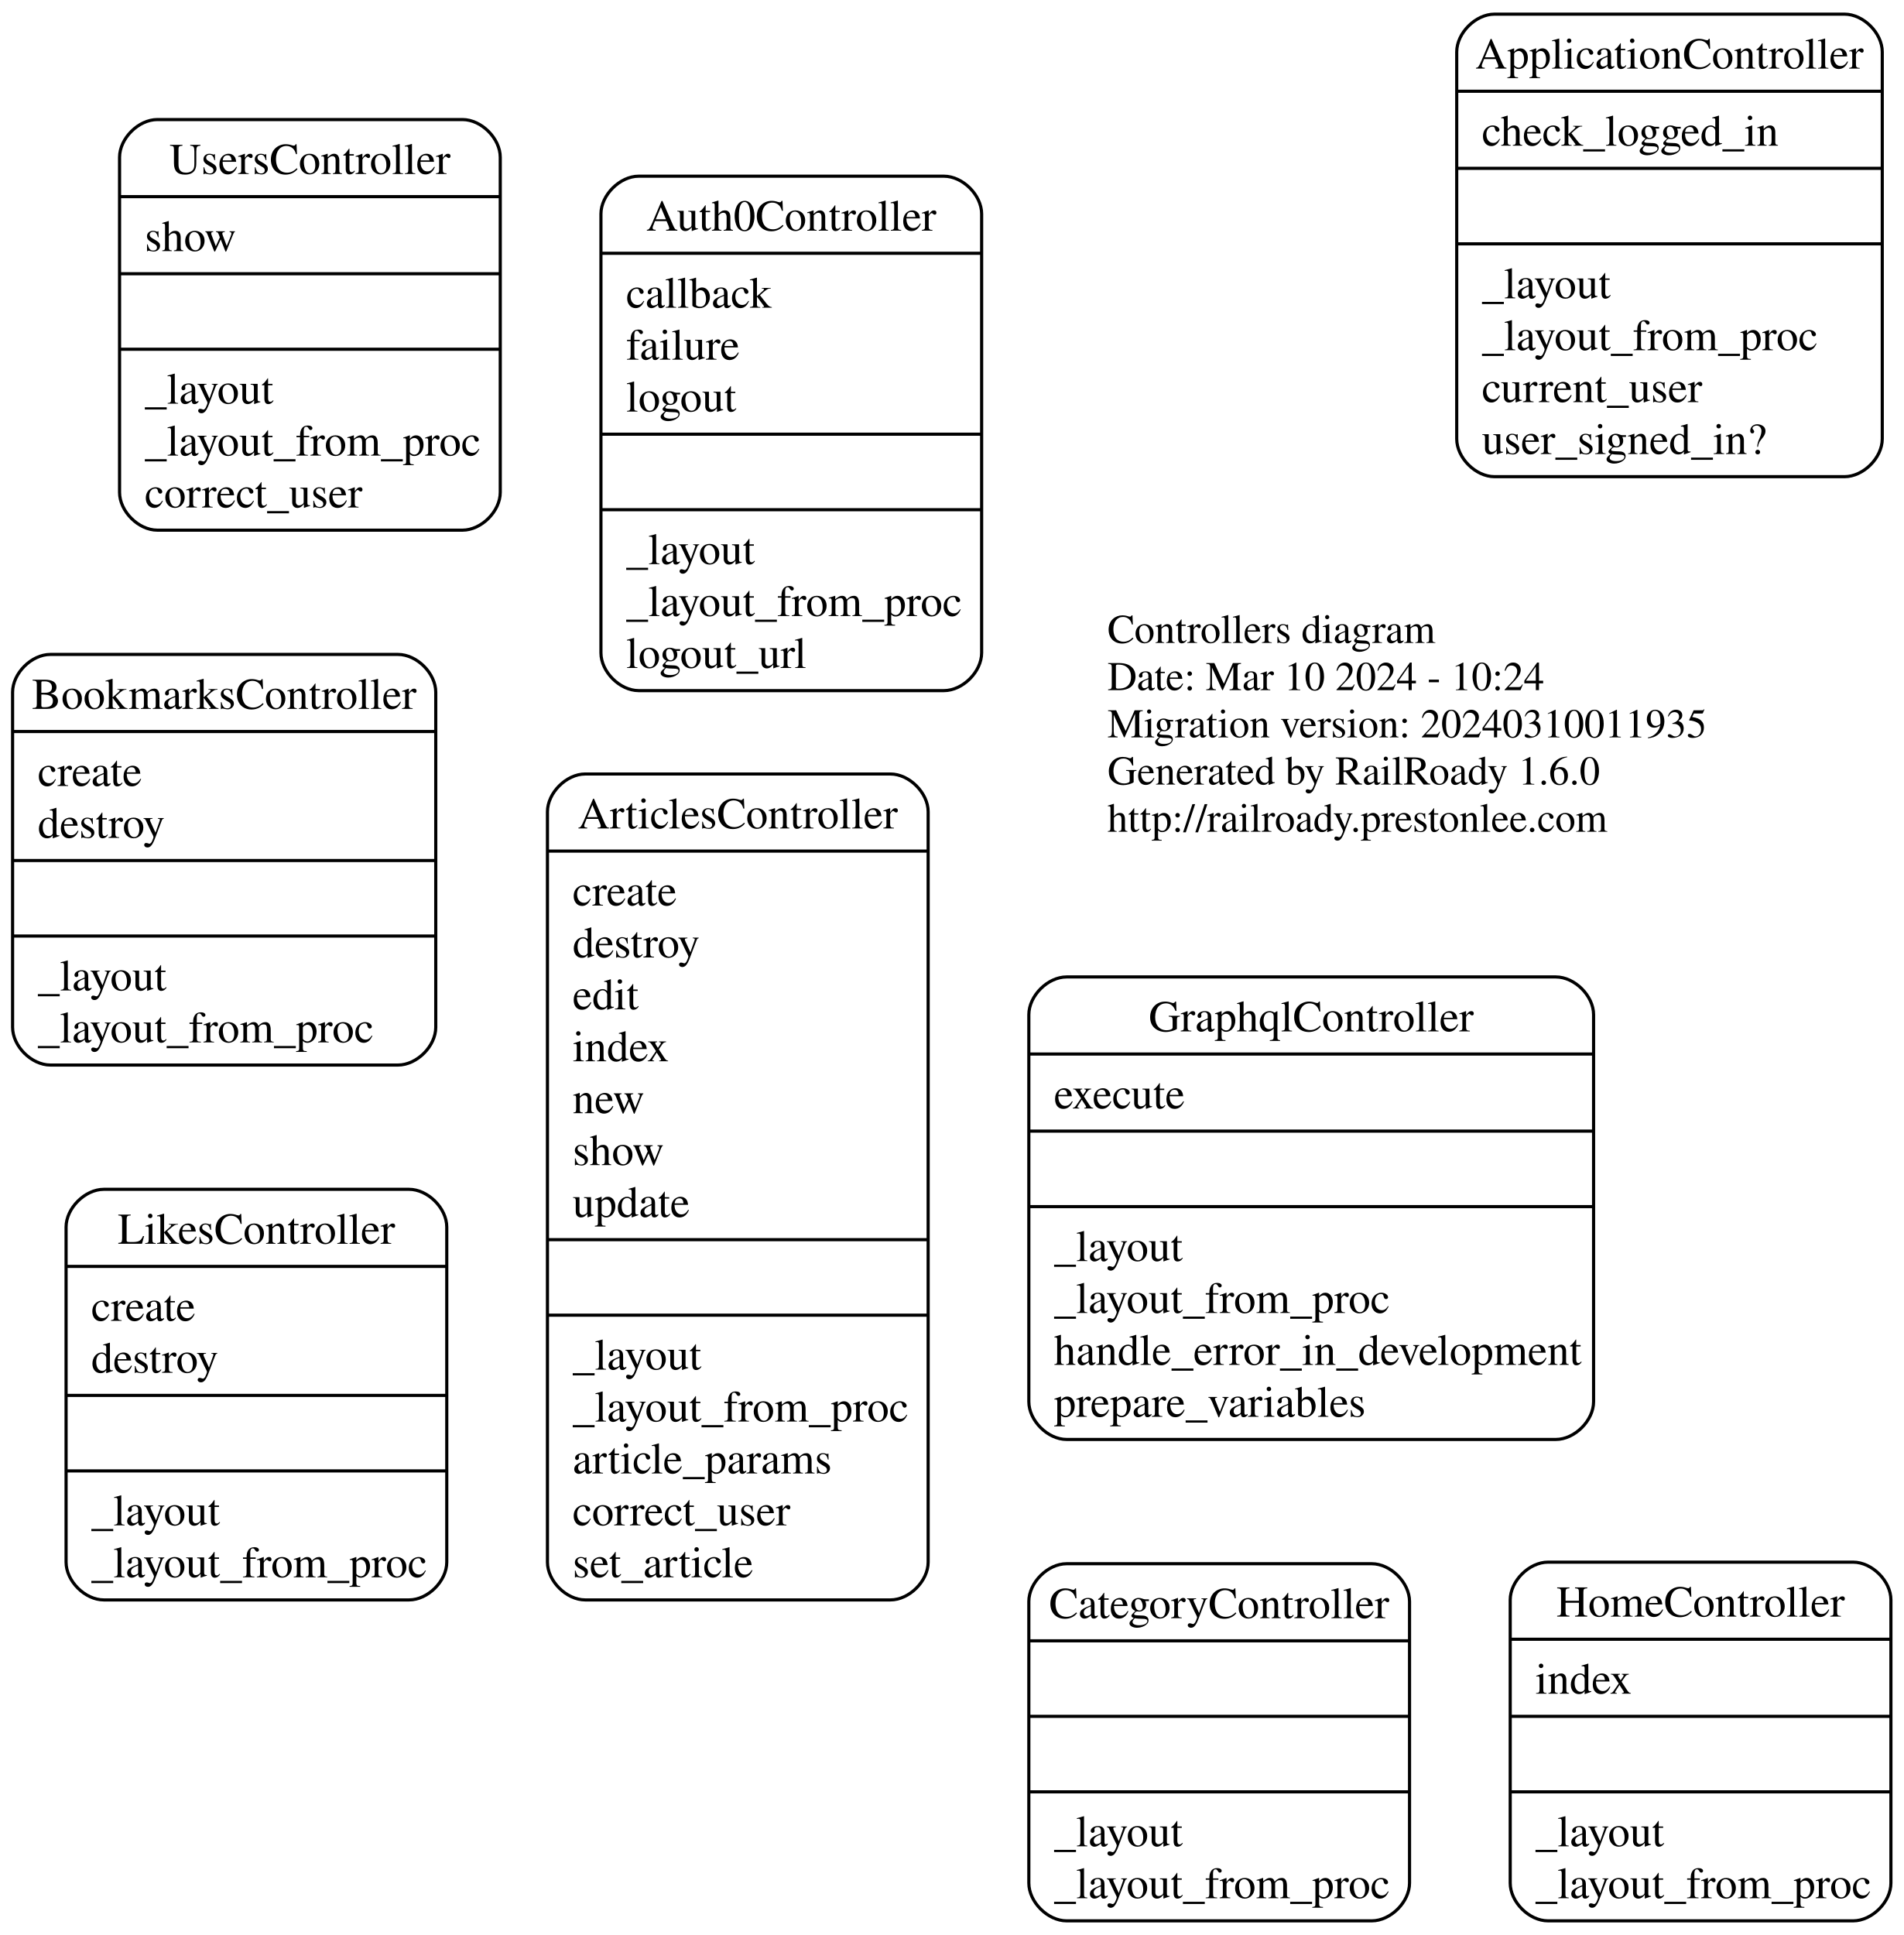
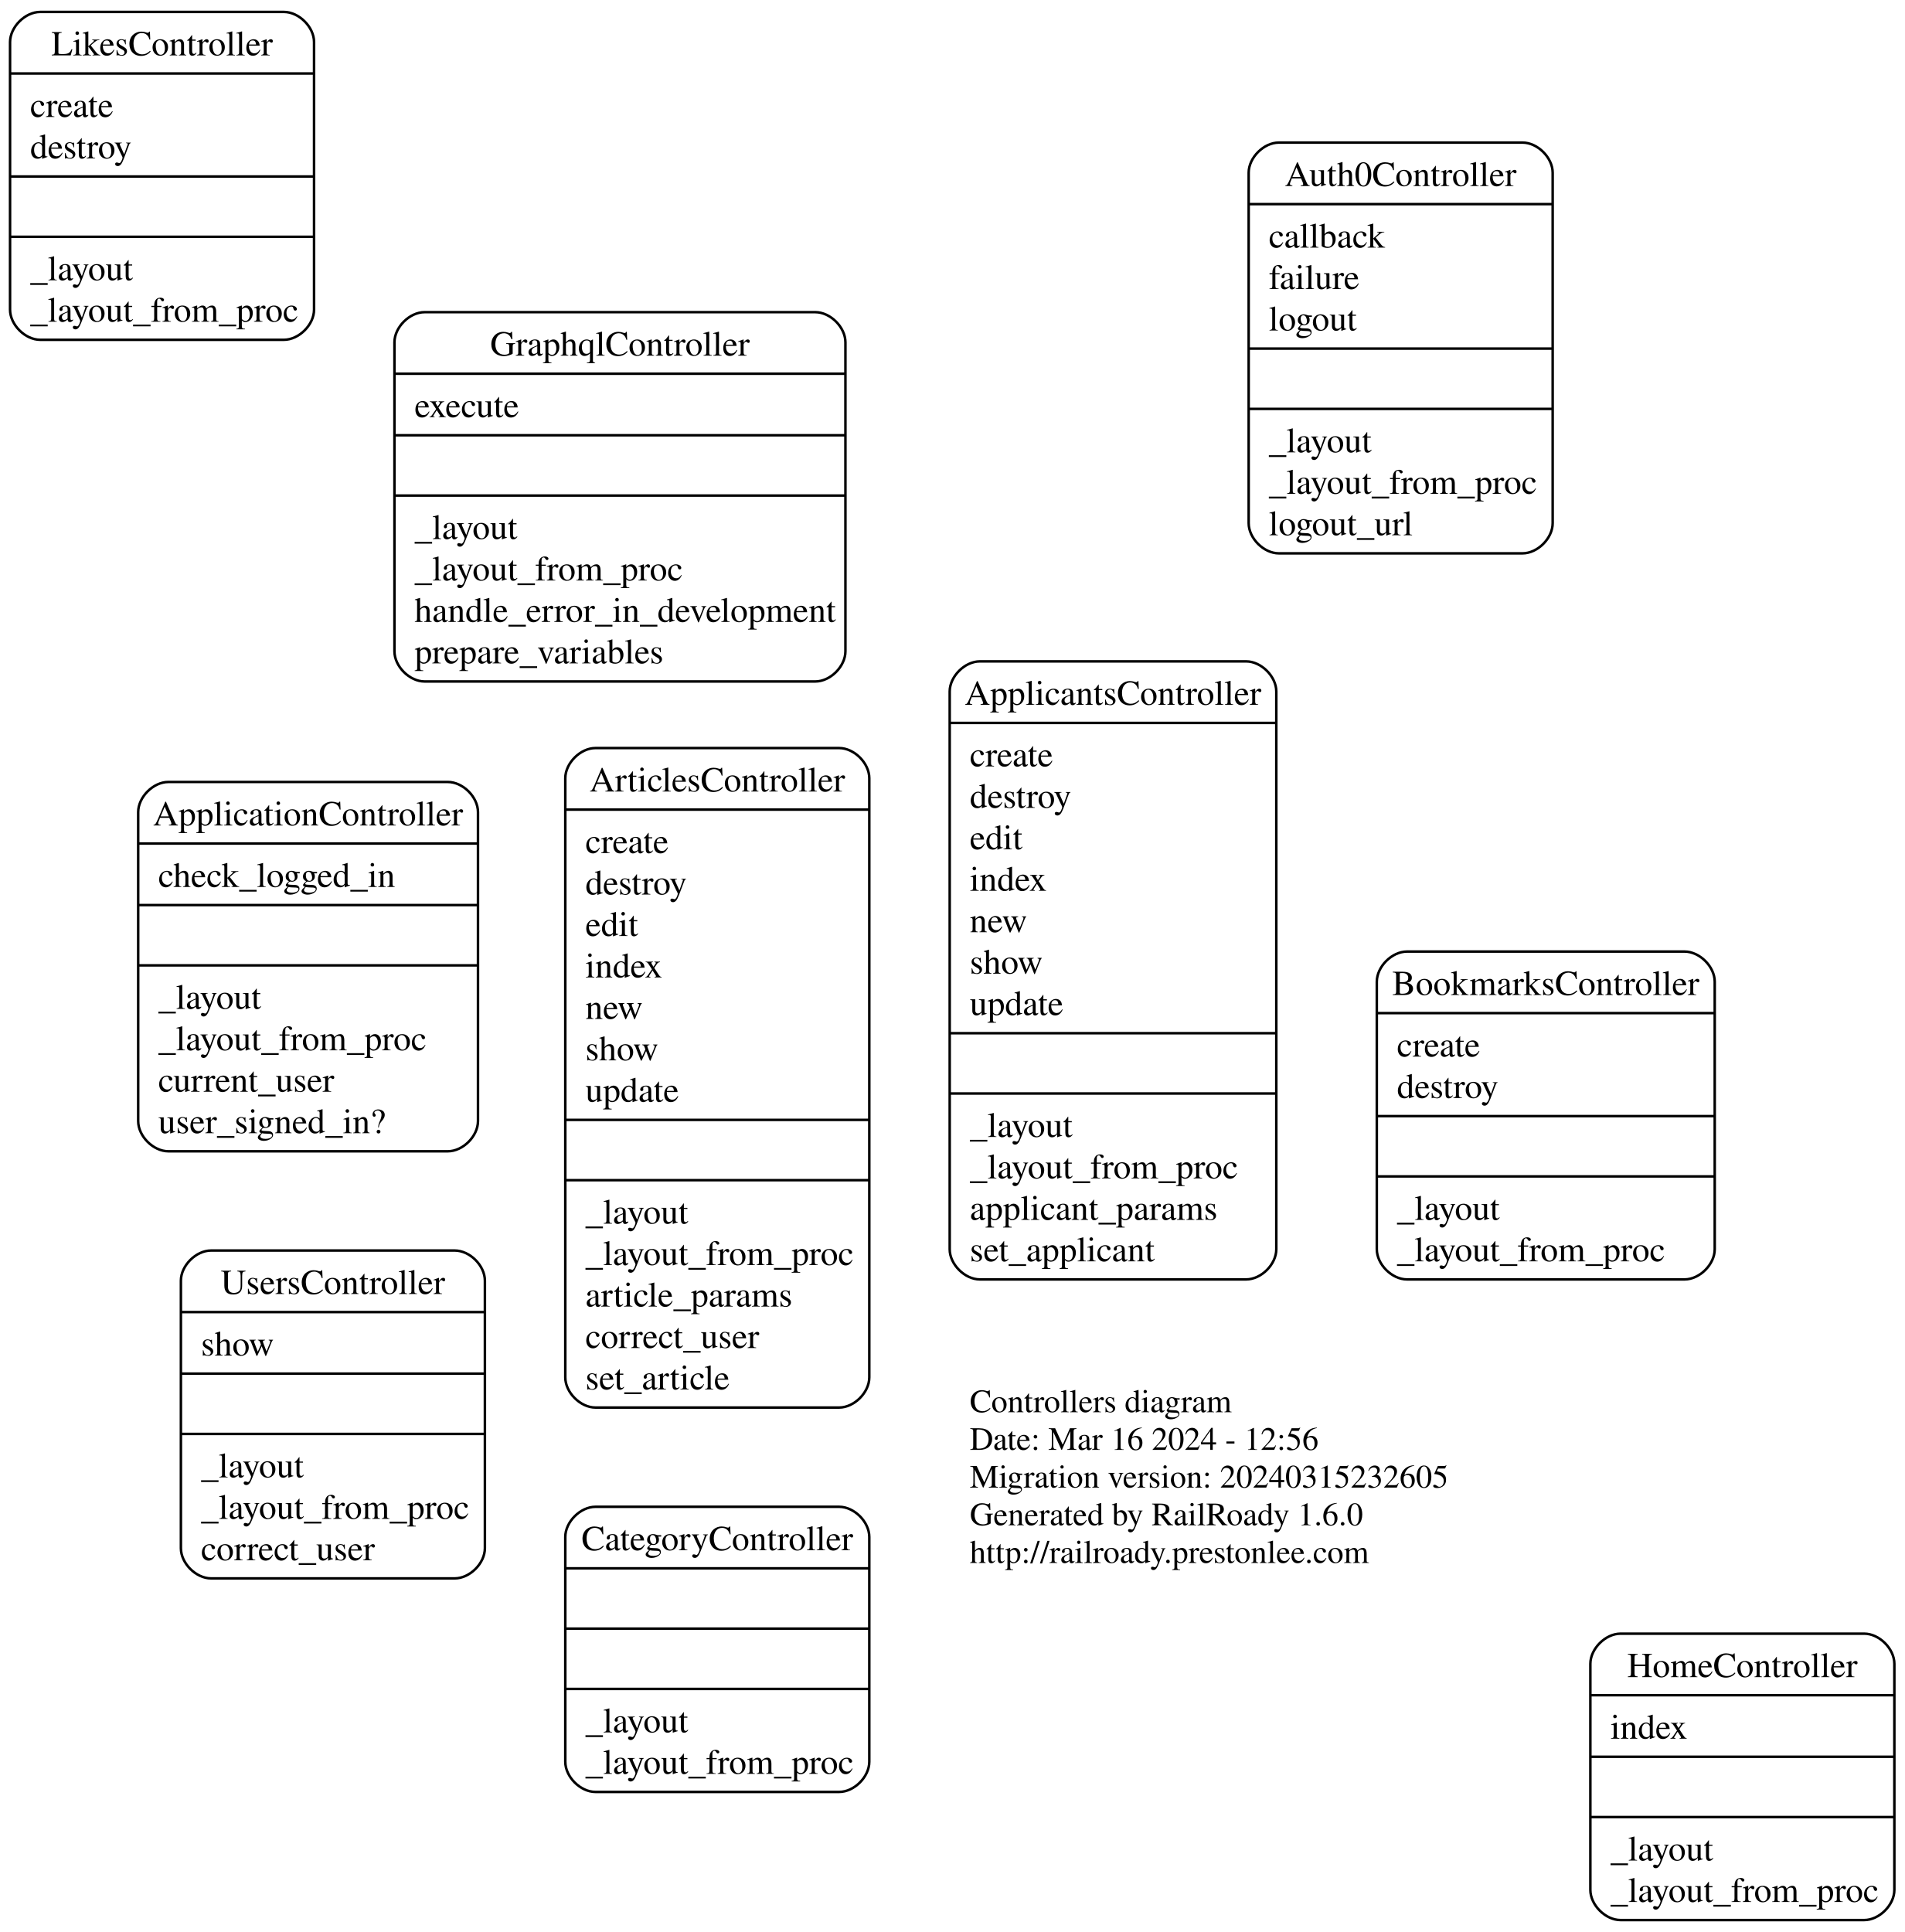
- <svg xmlns="http://www.w3.org/2000/svg" width="605pt" height="615pt" viewBox="0.00 0.00 605.00 615.00">
-   <g id="graph0" class="graph" transform="scale(1 1) rotate(0) translate(4 611)">
-     <polygon fill="none" stroke="none" points="-4,4 -4,-611 601,-611 601,4 -4,4" />
+ <svg xmlns="http://www.w3.org/2000/svg" width="758pt" height="769pt" viewBox="0.00 0.00 758.00 768.50">
+   <g id="graph0" class="graph" transform="scale(1 1) rotate(0) translate(4 764.5)">
+     <polygon fill="none" stroke="none" points="-4,4 -4,-764.5 754,-764.5 754,4 -4,4" />
    <g id="node1" class="node">
-       <text text-anchor="start" x="348" y="-406.65" font-family="Times,serif" font-size="13.00">Controllers diagram</text>
-       <text text-anchor="start" x="348" y="-391.65" font-family="Times,serif" font-size="13.00">Date: Mar 10 2024 - 10:24</text>
-       <text text-anchor="start" x="348" y="-376.65" font-family="Times,serif" font-size="13.00">Migration version: 20240310011935</text>
-       <text text-anchor="start" x="348" y="-361.65" font-family="Times,serif" font-size="13.00">Generated by RailRoady 1.6.0</text>
-       <text text-anchor="start" x="348" y="-346.65" font-family="Times,serif" font-size="13.00">http://railroady.prestonlee.com</text>
+       <text text-anchor="start" x="382" y="-202.65" font-family="Times,serif" font-size="13.00">Controllers diagram</text>
+       <text text-anchor="start" x="382" y="-187.65" font-family="Times,serif" font-size="13.00">Date: Mar 16 2024 - 12:56</text>
+       <text text-anchor="start" x="382" y="-172.65" font-family="Times,serif" font-size="13.00">Migration version: 20240315232605</text>
+       <text text-anchor="start" x="382" y="-157.65" font-family="Times,serif" font-size="13.00">Generated by RailRoady 1.6.0</text>
+       <text text-anchor="start" x="382" y="-142.65" font-family="Times,serif" font-size="13.00">http://railroady.prestonlee.com</text>
    </g>
    <g id="node2" class="node">
-       <path fill="none" stroke="black" d="M471,-459.5C471,-459.5 582.25,-459.5 582.25,-459.5 588.25,-459.5 594.25,-465.5 594.25,-471.5 594.25,-471.5 594.25,-594.5 594.25,-594.5 594.25,-600.5 588.25,-606.5 582.25,-606.5 582.25,-606.5 471,-606.5 471,-606.5 465,-606.5 459,-600.5 459,-594.5 459,-594.5 459,-471.5 459,-471.5 459,-465.5 465,-459.5 471,-459.5" />
-       <text text-anchor="middle" x="526.62" y="-589.2" font-family="Times,serif" font-size="14.00">ApplicationController</text>
-       <polyline fill="none" stroke="black" points="459,-582 594.25,-582" />
-       <text text-anchor="start" x="467" y="-564.7" font-family="Times,serif" font-size="14.00">check_logged_in</text>
-       <polyline fill="none" stroke="black" points="459,-557.5 594.25,-557.5" />
-       <polyline fill="none" stroke="black" points="459,-533.5 594.25,-533.5" />
-       <text text-anchor="start" x="467" y="-516.2" font-family="Times,serif" font-size="14.00">_layout</text>
-       <text text-anchor="start" x="467" y="-499.7" font-family="Times,serif" font-size="14.00">_layout_from_proc</text>
-       <text text-anchor="start" x="467" y="-483.2" font-family="Times,serif" font-size="14.00">current_user</text>
-       <text text-anchor="start" x="467" y="-466.7" font-family="Times,serif" font-size="14.00">user_signed_in?</text>
+       <path fill="none" stroke="black" d="M386,-255.5C386,-255.5 492,-255.5 492,-255.5 498,-255.5 504,-261.5 504,-267.5 504,-267.5 504,-489.5 504,-489.5 504,-495.5 498,-501.5 492,-501.5 492,-501.5 386,-501.5 386,-501.5 380,-501.5 374,-495.5 374,-489.5 374,-489.5 374,-267.5 374,-267.5 374,-261.5 380,-255.5 386,-255.5" />
+       <text text-anchor="middle" x="439" y="-484.2" font-family="Times,serif" font-size="14.00">ApplicantsController</text>
+       <polyline fill="none" stroke="black" points="374,-477 504,-477" />
+       <text text-anchor="start" x="382" y="-459.7" font-family="Times,serif" font-size="14.00">create</text>
+       <text text-anchor="start" x="382" y="-443.2" font-family="Times,serif" font-size="14.00">destroy</text>
+       <text text-anchor="start" x="382" y="-426.7" font-family="Times,serif" font-size="14.00">edit</text>
+       <text text-anchor="start" x="382" y="-410.2" font-family="Times,serif" font-size="14.00">index</text>
+       <text text-anchor="start" x="382" y="-393.7" font-family="Times,serif" font-size="14.00">new</text>
+       <text text-anchor="start" x="382" y="-377.2" font-family="Times,serif" font-size="14.00">show</text>
+       <text text-anchor="start" x="382" y="-360.7" font-family="Times,serif" font-size="14.00">update</text>
+       <polyline fill="none" stroke="black" points="374,-353.5 504,-353.5" />
+       <polyline fill="none" stroke="black" points="374,-329.5 504,-329.5" />
+       <text text-anchor="start" x="382" y="-312.2" font-family="Times,serif" font-size="14.00">_layout</text>
+       <text text-anchor="start" x="382" y="-295.7" font-family="Times,serif" font-size="14.00">_layout_from_proc</text>
+       <text text-anchor="start" x="382" y="-279.2" font-family="Times,serif" font-size="14.00">applicant_params</text>
+       <text text-anchor="start" x="382" y="-262.7" font-family="Times,serif" font-size="14.00">set_applicant</text>
    </g>
    <g id="node3" class="node">
-       <path fill="none" stroke="black" d="M182,-102.5C182,-102.5 279,-102.5 279,-102.5 285,-102.5 291,-108.5 291,-114.5 291,-114.5 291,-353 291,-353 291,-359 285,-365 279,-365 279,-365 182,-365 182,-365 176,-365 170,-359 170,-353 170,-353 170,-114.5 170,-114.5 170,-108.5 176,-102.5 182,-102.5" />
-       <text text-anchor="middle" x="230.5" y="-347.7" font-family="Times,serif" font-size="14.00">ArticlesController</text>
-       <polyline fill="none" stroke="black" points="170,-340.5 291,-340.5" />
-       <text text-anchor="start" x="178" y="-323.2" font-family="Times,serif" font-size="14.00">create</text>
-       <text text-anchor="start" x="178" y="-306.7" font-family="Times,serif" font-size="14.00">destroy</text>
-       <text text-anchor="start" x="178" y="-290.2" font-family="Times,serif" font-size="14.00">edit</text>
-       <text text-anchor="start" x="178" y="-273.7" font-family="Times,serif" font-size="14.00">index</text>
-       <text text-anchor="start" x="178" y="-257.2" font-family="Times,serif" font-size="14.00">new</text>
-       <text text-anchor="start" x="178" y="-240.7" font-family="Times,serif" font-size="14.00">show</text>
-       <text text-anchor="start" x="178" y="-224.2" font-family="Times,serif" font-size="14.00">update</text>
-       <polyline fill="none" stroke="black" points="170,-217 291,-217" />
-       <polyline fill="none" stroke="black" points="170,-193 291,-193" />
-       <text text-anchor="start" x="178" y="-175.7" font-family="Times,serif" font-size="14.00">_layout</text>
-       <text text-anchor="start" x="178" y="-159.2" font-family="Times,serif" font-size="14.00">_layout_from_proc</text>
-       <text text-anchor="start" x="178" y="-142.7" font-family="Times,serif" font-size="14.00">article_params</text>
-       <text text-anchor="start" x="178" y="-126.2" font-family="Times,serif" font-size="14.00">correct_user</text>
-       <text text-anchor="start" x="178" y="-109.7" font-family="Times,serif" font-size="14.00">set_article</text>
+       <path fill="none" stroke="black" d="M63,-306.5C63,-306.5 174.25,-306.5 174.25,-306.5 180.25,-306.5 186.25,-312.5 186.25,-318.5 186.25,-318.5 186.25,-441.5 186.25,-441.5 186.25,-447.5 180.25,-453.5 174.25,-453.5 174.25,-453.5 63,-453.5 63,-453.5 57,-453.5 51,-447.5 51,-441.5 51,-441.5 51,-318.5 51,-318.5 51,-312.5 57,-306.5 63,-306.5" />
+       <text text-anchor="middle" x="118.62" y="-436.2" font-family="Times,serif" font-size="14.00">ApplicationController</text>
+       <polyline fill="none" stroke="black" points="51,-429 186.25,-429" />
+       <text text-anchor="start" x="59" y="-411.7" font-family="Times,serif" font-size="14.00">check_logged_in</text>
+       <polyline fill="none" stroke="black" points="51,-404.5 186.25,-404.5" />
+       <polyline fill="none" stroke="black" points="51,-380.5 186.25,-380.5" />
+       <text text-anchor="start" x="59" y="-363.2" font-family="Times,serif" font-size="14.00">_layout</text>
+       <text text-anchor="start" x="59" y="-346.7" font-family="Times,serif" font-size="14.00">_layout_from_proc</text>
+       <text text-anchor="start" x="59" y="-330.2" font-family="Times,serif" font-size="14.00">current_user</text>
+       <text text-anchor="start" x="59" y="-313.7" font-family="Times,serif" font-size="14.00">user_signed_in?</text>
    </g>
    <g id="node4" class="node">
-       <path fill="none" stroke="black" d="M199,-391.5C199,-391.5 296,-391.5 296,-391.5 302,-391.5 308,-397.5 308,-403.5 308,-403.5 308,-543 308,-543 308,-549 302,-555 296,-555 296,-555 199,-555 199,-555 193,-555 187,-549 187,-543 187,-543 187,-403.5 187,-403.5 187,-397.5 193,-391.5 199,-391.5" />
-       <text text-anchor="middle" x="247.5" y="-537.7" font-family="Times,serif" font-size="14.00">Auth0Controller</text>
-       <polyline fill="none" stroke="black" points="187,-530.5 308,-530.5" />
-       <text text-anchor="start" x="195" y="-513.2" font-family="Times,serif" font-size="14.00">callback</text>
-       <text text-anchor="start" x="195" y="-496.7" font-family="Times,serif" font-size="14.00">failure</text>
-       <text text-anchor="start" x="195" y="-480.2" font-family="Times,serif" font-size="14.00">logout</text>
-       <polyline fill="none" stroke="black" points="187,-473 308,-473" />
-       <polyline fill="none" stroke="black" points="187,-449 308,-449" />
-       <text text-anchor="start" x="195" y="-431.7" font-family="Times,serif" font-size="14.00">_layout</text>
-       <text text-anchor="start" x="195" y="-415.2" font-family="Times,serif" font-size="14.00">_layout_from_proc</text>
-       <text text-anchor="start" x="195" y="-398.7" font-family="Times,serif" font-size="14.00">logout_url</text>
+       <path fill="none" stroke="black" d="M233,-204.5C233,-204.5 330,-204.5 330,-204.5 336,-204.5 342,-210.5 342,-216.5 342,-216.5 342,-455 342,-455 342,-461 336,-467 330,-467 330,-467 233,-467 233,-467 227,-467 221,-461 221,-455 221,-455 221,-216.5 221,-216.5 221,-210.5 227,-204.5 233,-204.5" />
+       <text text-anchor="middle" x="281.5" y="-449.7" font-family="Times,serif" font-size="14.00">ArticlesController</text>
+       <polyline fill="none" stroke="black" points="221,-442.5 342,-442.5" />
+       <text text-anchor="start" x="229" y="-425.2" font-family="Times,serif" font-size="14.00">create</text>
+       <text text-anchor="start" x="229" y="-408.7" font-family="Times,serif" font-size="14.00">destroy</text>
+       <text text-anchor="start" x="229" y="-392.2" font-family="Times,serif" font-size="14.00">edit</text>
+       <text text-anchor="start" x="229" y="-375.7" font-family="Times,serif" font-size="14.00">index</text>
+       <text text-anchor="start" x="229" y="-359.2" font-family="Times,serif" font-size="14.00">new</text>
+       <text text-anchor="start" x="229" y="-342.7" font-family="Times,serif" font-size="14.00">show</text>
+       <text text-anchor="start" x="229" y="-326.2" font-family="Times,serif" font-size="14.00">update</text>
+       <polyline fill="none" stroke="black" points="221,-319 342,-319" />
+       <polyline fill="none" stroke="black" points="221,-295 342,-295" />
+       <text text-anchor="start" x="229" y="-277.7" font-family="Times,serif" font-size="14.00">_layout</text>
+       <text text-anchor="start" x="229" y="-261.2" font-family="Times,serif" font-size="14.00">_layout_from_proc</text>
+       <text text-anchor="start" x="229" y="-244.7" font-family="Times,serif" font-size="14.00">article_params</text>
+       <text text-anchor="start" x="229" y="-228.2" font-family="Times,serif" font-size="14.00">correct_user</text>
+       <text text-anchor="start" x="229" y="-211.7" font-family="Times,serif" font-size="14.00">set_article</text>
    </g>
    <g id="node5" class="node">
-       <path fill="none" stroke="black" d="M12,-272.5C12,-272.5 122.5,-272.5 122.5,-272.5 128.5,-272.5 134.5,-278.5 134.5,-284.5 134.5,-284.5 134.5,-391 134.5,-391 134.5,-397 128.5,-403 122.5,-403 122.5,-403 12,-403 12,-403 6,-403 0,-397 0,-391 0,-391 0,-284.5 0,-284.5 0,-278.5 6,-272.5 12,-272.5" />
-       <text text-anchor="middle" x="67.25" y="-385.7" font-family="Times,serif" font-size="14.00">BookmarksController</text>
-       <polyline fill="none" stroke="black" points="0,-378.5 134.5,-378.5" />
-       <text text-anchor="start" x="8" y="-361.2" font-family="Times,serif" font-size="14.00">create</text>
-       <text text-anchor="start" x="8" y="-344.7" font-family="Times,serif" font-size="14.00">destroy</text>
-       <polyline fill="none" stroke="black" points="0,-337.5 134.5,-337.5" />
-       <polyline fill="none" stroke="black" points="0,-313.5 134.5,-313.5" />
-       <text text-anchor="start" x="8" y="-296.2" font-family="Times,serif" font-size="14.00">_layout</text>
-       <text text-anchor="start" x="8" y="-279.7" font-family="Times,serif" font-size="14.00">_layout_from_proc</text>
+       <path fill="none" stroke="black" d="M505,-544.5C505,-544.5 602,-544.5 602,-544.5 608,-544.5 614,-550.5 614,-556.5 614,-556.5 614,-696 614,-696 614,-702 608,-708 602,-708 602,-708 505,-708 505,-708 499,-708 493,-702 493,-696 493,-696 493,-556.5 493,-556.5 493,-550.5 499,-544.5 505,-544.5" />
+       <text text-anchor="middle" x="553.5" y="-690.7" font-family="Times,serif" font-size="14.00">Auth0Controller</text>
+       <polyline fill="none" stroke="black" points="493,-683.5 614,-683.5" />
+       <text text-anchor="start" x="501" y="-666.2" font-family="Times,serif" font-size="14.00">callback</text>
+       <text text-anchor="start" x="501" y="-649.7" font-family="Times,serif" font-size="14.00">failure</text>
+       <text text-anchor="start" x="501" y="-633.2" font-family="Times,serif" font-size="14.00">logout</text>
+       <polyline fill="none" stroke="black" points="493,-626 614,-626" />
+       <polyline fill="none" stroke="black" points="493,-602 614,-602" />
+       <text text-anchor="start" x="501" y="-584.7" font-family="Times,serif" font-size="14.00">_layout</text>
+       <text text-anchor="start" x="501" y="-568.2" font-family="Times,serif" font-size="14.00">_layout_from_proc</text>
+       <text text-anchor="start" x="501" y="-551.7" font-family="Times,serif" font-size="14.00">logout_url</text>
    </g>
    <g id="node6" class="node">
-       <path fill="none" stroke="black" d="M335,-0.5C335,-0.5 432,-0.5 432,-0.5 438,-0.5 444,-6.5 444,-12.5 444,-12.5 444,-102 444,-102 444,-108 438,-114 432,-114 432,-114 335,-114 335,-114 329,-114 323,-108 323,-102 323,-102 323,-12.5 323,-12.5 323,-6.5 329,-0.5 335,-0.5" />
-       <text text-anchor="middle" x="383.5" y="-96.7" font-family="Times,serif" font-size="14.00">CategoryController</text>
-       <polyline fill="none" stroke="black" points="323,-89.5 444,-89.5" />
-       <polyline fill="none" stroke="black" points="323,-65.5 444,-65.5" />
-       <polyline fill="none" stroke="black" points="323,-41.5 444,-41.5" />
-       <text text-anchor="start" x="331" y="-24.2" font-family="Times,serif" font-size="14.00">_layout</text>
-       <text text-anchor="start" x="331" y="-7.7" font-family="Times,serif" font-size="14.00">_layout_from_proc</text>
+       <path fill="none" stroke="black" d="M556,-255.5C556,-255.5 666.5,-255.5 666.5,-255.5 672.5,-255.5 678.5,-261.5 678.5,-267.5 678.5,-267.5 678.5,-374 678.5,-374 678.5,-380 672.5,-386 666.5,-386 666.5,-386 556,-386 556,-386 550,-386 544,-380 544,-374 544,-374 544,-267.5 544,-267.5 544,-261.5 550,-255.5 556,-255.5" />
+       <text text-anchor="middle" x="611.25" y="-368.7" font-family="Times,serif" font-size="14.00">BookmarksController</text>
+       <polyline fill="none" stroke="black" points="544,-361.5 678.5,-361.5" />
+       <text text-anchor="start" x="552" y="-344.2" font-family="Times,serif" font-size="14.00">create</text>
+       <text text-anchor="start" x="552" y="-327.7" font-family="Times,serif" font-size="14.00">destroy</text>
+       <polyline fill="none" stroke="black" points="544,-320.5 678.5,-320.5" />
+       <polyline fill="none" stroke="black" points="544,-296.5 678.5,-296.5" />
+       <text text-anchor="start" x="552" y="-279.2" font-family="Times,serif" font-size="14.00">_layout</text>
+       <text text-anchor="start" x="552" y="-262.7" font-family="Times,serif" font-size="14.00">_layout_from_proc</text>
    </g>
    <g id="node7" class="node">
-       <path fill="none" stroke="black" d="M335,-153.5C335,-153.5 490.5,-153.5 490.5,-153.5 496.5,-153.5 502.5,-159.5 502.5,-165.5 502.5,-165.5 502.5,-288.5 502.5,-288.5 502.5,-294.5 496.5,-300.5 490.5,-300.5 490.5,-300.5 335,-300.5 335,-300.5 329,-300.5 323,-294.5 323,-288.5 323,-288.5 323,-165.5 323,-165.5 323,-159.5 329,-153.5 335,-153.5" />
-       <text text-anchor="middle" x="412.75" y="-283.2" font-family="Times,serif" font-size="14.00">GraphqlController</text>
-       <polyline fill="none" stroke="black" points="323,-276 502.5,-276" />
-       <text text-anchor="start" x="331" y="-258.7" font-family="Times,serif" font-size="14.00">execute</text>
-       <polyline fill="none" stroke="black" points="323,-251.5 502.5,-251.5" />
-       <polyline fill="none" stroke="black" points="323,-227.5 502.5,-227.5" />
-       <text text-anchor="start" x="331" y="-210.2" font-family="Times,serif" font-size="14.00">_layout</text>
-       <text text-anchor="start" x="331" y="-193.7" font-family="Times,serif" font-size="14.00">_layout_from_proc</text>
-       <text text-anchor="start" x="331" y="-177.2" font-family="Times,serif" font-size="14.00">handle_error_in_development</text>
-       <text text-anchor="start" x="331" y="-160.7" font-family="Times,serif" font-size="14.00">prepare_variables</text>
+       <path fill="none" stroke="black" d="M233,-51.5C233,-51.5 330,-51.5 330,-51.5 336,-51.5 342,-57.5 342,-63.5 342,-63.5 342,-153 342,-153 342,-159 336,-165 330,-165 330,-165 233,-165 233,-165 227,-165 221,-159 221,-153 221,-153 221,-63.5 221,-63.5 221,-57.5 227,-51.5 233,-51.5" />
+       <text text-anchor="middle" x="281.5" y="-147.7" font-family="Times,serif" font-size="14.00">CategoryController</text>
+       <polyline fill="none" stroke="black" points="221,-140.5 342,-140.5" />
+       <polyline fill="none" stroke="black" points="221,-116.5 342,-116.5" />
+       <polyline fill="none" stroke="black" points="221,-92.5 342,-92.5" />
+       <text text-anchor="start" x="229" y="-75.2" font-family="Times,serif" font-size="14.00">_layout</text>
+       <text text-anchor="start" x="229" y="-58.7" font-family="Times,serif" font-size="14.00">_layout_from_proc</text>
    </g>
    <g id="node8" class="node">
-       <path fill="none" stroke="black" d="M488,-0.5C488,-0.5 585,-0.5 585,-0.5 591,-0.5 597,-6.5 597,-12.5 597,-12.5 597,-102.5 597,-102.5 597,-108.5 591,-114.5 585,-114.5 585,-114.5 488,-114.5 488,-114.5 482,-114.5 476,-108.5 476,-102.5 476,-102.5 476,-12.5 476,-12.5 476,-6.5 482,-0.5 488,-0.5" />
-       <text text-anchor="middle" x="536.5" y="-97.2" font-family="Times,serif" font-size="14.00">HomeController</text>
-       <polyline fill="none" stroke="black" points="476,-90 597,-90" />
-       <text text-anchor="start" x="484" y="-72.7" font-family="Times,serif" font-size="14.00">index</text>
-       <polyline fill="none" stroke="black" points="476,-65.5 597,-65.5" />
-       <polyline fill="none" stroke="black" points="476,-41.5 597,-41.5" />
-       <text text-anchor="start" x="484" y="-24.2" font-family="Times,serif" font-size="14.00">_layout</text>
-       <text text-anchor="start" x="484" y="-7.7" font-family="Times,serif" font-size="14.00">_layout_from_proc</text>
+       <path fill="none" stroke="black" d="M165,-493.5C165,-493.5 320.5,-493.5 320.5,-493.5 326.5,-493.5 332.5,-499.5 332.5,-505.5 332.5,-505.5 332.5,-628.5 332.5,-628.5 332.5,-634.5 326.5,-640.5 320.5,-640.5 320.5,-640.5 165,-640.5 165,-640.5 159,-640.5 153,-634.5 153,-628.5 153,-628.5 153,-505.5 153,-505.5 153,-499.5 159,-493.5 165,-493.5" />
+       <text text-anchor="middle" x="242.75" y="-623.2" font-family="Times,serif" font-size="14.00">GraphqlController</text>
+       <polyline fill="none" stroke="black" points="153,-616 332.5,-616" />
+       <text text-anchor="start" x="161" y="-598.7" font-family="Times,serif" font-size="14.00">execute</text>
+       <polyline fill="none" stroke="black" points="153,-591.5 332.5,-591.5" />
+       <polyline fill="none" stroke="black" points="153,-567.5 332.5,-567.5" />
+       <text text-anchor="start" x="161" y="-550.2" font-family="Times,serif" font-size="14.00">_layout</text>
+       <text text-anchor="start" x="161" y="-533.7" font-family="Times,serif" font-size="14.00">_layout_from_proc</text>
+       <text text-anchor="start" x="161" y="-517.2" font-family="Times,serif" font-size="14.00">handle_error_in_development</text>
+       <text text-anchor="start" x="161" y="-500.7" font-family="Times,serif" font-size="14.00">prepare_variables</text>
    </g>
    <g id="node9" class="node">
-       <path fill="none" stroke="black" d="M29,-102.5C29,-102.5 126,-102.5 126,-102.5 132,-102.5 138,-108.5 138,-114.5 138,-114.5 138,-221 138,-221 138,-227 132,-233 126,-233 126,-233 29,-233 29,-233 23,-233 17,-227 17,-221 17,-221 17,-114.5 17,-114.5 17,-108.5 23,-102.5 29,-102.5" />
-       <text text-anchor="middle" x="77.5" y="-215.7" font-family="Times,serif" font-size="14.00">LikesController</text>
-       <polyline fill="none" stroke="black" points="17,-208.5 138,-208.5" />
-       <text text-anchor="start" x="25" y="-191.2" font-family="Times,serif" font-size="14.00">create</text>
-       <text text-anchor="start" x="25" y="-174.7" font-family="Times,serif" font-size="14.00">destroy</text>
-       <polyline fill="none" stroke="black" points="17,-167.5 138,-167.5" />
-       <polyline fill="none" stroke="black" points="17,-143.5 138,-143.5" />
-       <text text-anchor="start" x="25" y="-126.2" font-family="Times,serif" font-size="14.00">_layout</text>
-       <text text-anchor="start" x="25" y="-109.7" font-family="Times,serif" font-size="14.00">_layout_from_proc</text>
+       <path fill="none" stroke="black" d="M641,-0.5C641,-0.5 738,-0.5 738,-0.5 744,-0.5 750,-6.5 750,-12.5 750,-12.5 750,-102.5 750,-102.5 750,-108.5 744,-114.5 738,-114.5 738,-114.5 641,-114.5 641,-114.5 635,-114.5 629,-108.5 629,-102.5 629,-102.5 629,-12.5 629,-12.5 629,-6.5 635,-0.5 641,-0.5" />
+       <text text-anchor="middle" x="689.5" y="-97.2" font-family="Times,serif" font-size="14.00">HomeController</text>
+       <polyline fill="none" stroke="black" points="629,-90 750,-90" />
+       <text text-anchor="start" x="637" y="-72.7" font-family="Times,serif" font-size="14.00">index</text>
+       <polyline fill="none" stroke="black" points="629,-65.5 750,-65.5" />
+       <polyline fill="none" stroke="black" points="629,-41.5 750,-41.5" />
+       <text text-anchor="start" x="637" y="-24.2" font-family="Times,serif" font-size="14.00">_layout</text>
+       <text text-anchor="start" x="637" y="-7.7" font-family="Times,serif" font-size="14.00">_layout_from_proc</text>
    </g>
    <g id="node10" class="node">
-       <path fill="none" stroke="black" d="M46,-442.5C46,-442.5 143,-442.5 143,-442.5 149,-442.5 155,-448.5 155,-454.5 155,-454.5 155,-561 155,-561 155,-567 149,-573 143,-573 143,-573 46,-573 46,-573 40,-573 34,-567 34,-561 34,-561 34,-454.5 34,-454.5 34,-448.5 40,-442.5 46,-442.5" />
-       <text text-anchor="middle" x="94.5" y="-555.7" font-family="Times,serif" font-size="14.00">UsersController</text>
-       <polyline fill="none" stroke="black" points="34,-548.5 155,-548.5" />
-       <text text-anchor="start" x="42" y="-531.2" font-family="Times,serif" font-size="14.00">show</text>
-       <polyline fill="none" stroke="black" points="34,-524 155,-524" />
-       <polyline fill="none" stroke="black" points="34,-500 155,-500" />
-       <text text-anchor="start" x="42" y="-482.7" font-family="Times,serif" font-size="14.00">_layout</text>
-       <text text-anchor="start" x="42" y="-466.2" font-family="Times,serif" font-size="14.00">_layout_from_proc</text>
-       <text text-anchor="start" x="42" y="-449.7" font-family="Times,serif" font-size="14.00">correct_user</text>
+       <path fill="none" stroke="black" d="M12,-629.5C12,-629.5 109,-629.5 109,-629.5 115,-629.5 121,-635.5 121,-641.5 121,-641.5 121,-748 121,-748 121,-754 115,-760 109,-760 109,-760 12,-760 12,-760 6,-760 0,-754 0,-748 0,-748 0,-641.5 0,-641.5 0,-635.5 6,-629.5 12,-629.5" />
+       <text text-anchor="middle" x="60.5" y="-742.7" font-family="Times,serif" font-size="14.00">LikesController</text>
+       <polyline fill="none" stroke="black" points="0,-735.5 121,-735.5" />
+       <text text-anchor="start" x="8" y="-718.2" font-family="Times,serif" font-size="14.00">create</text>
+       <text text-anchor="start" x="8" y="-701.7" font-family="Times,serif" font-size="14.00">destroy</text>
+       <polyline fill="none" stroke="black" points="0,-694.5 121,-694.5" />
+       <polyline fill="none" stroke="black" points="0,-670.5 121,-670.5" />
+       <text text-anchor="start" x="8" y="-653.2" font-family="Times,serif" font-size="14.00">_layout</text>
+       <text text-anchor="start" x="8" y="-636.7" font-family="Times,serif" font-size="14.00">_layout_from_proc</text>
+     </g>
+     <g id="node11" class="node">
+       <path fill="none" stroke="black" d="M80,-136.5C80,-136.5 177,-136.5 177,-136.5 183,-136.5 189,-142.5 189,-148.5 189,-148.5 189,-255 189,-255 189,-261 183,-267 177,-267 177,-267 80,-267 80,-267 74,-267 68,-261 68,-255 68,-255 68,-148.5 68,-148.5 68,-142.5 74,-136.5 80,-136.5" />
+       <text text-anchor="middle" x="128.5" y="-249.7" font-family="Times,serif" font-size="14.00">UsersController</text>
+       <polyline fill="none" stroke="black" points="68,-242.5 189,-242.5" />
+       <text text-anchor="start" x="76" y="-225.2" font-family="Times,serif" font-size="14.00">show</text>
+       <polyline fill="none" stroke="black" points="68,-218 189,-218" />
+       <polyline fill="none" stroke="black" points="68,-194 189,-194" />
+       <text text-anchor="start" x="76" y="-176.7" font-family="Times,serif" font-size="14.00">_layout</text>
+       <text text-anchor="start" x="76" y="-160.2" font-family="Times,serif" font-size="14.00">_layout_from_proc</text>
+       <text text-anchor="start" x="76" y="-143.7" font-family="Times,serif" font-size="14.00">correct_user</text>
    </g>
  </g>
</svg>
